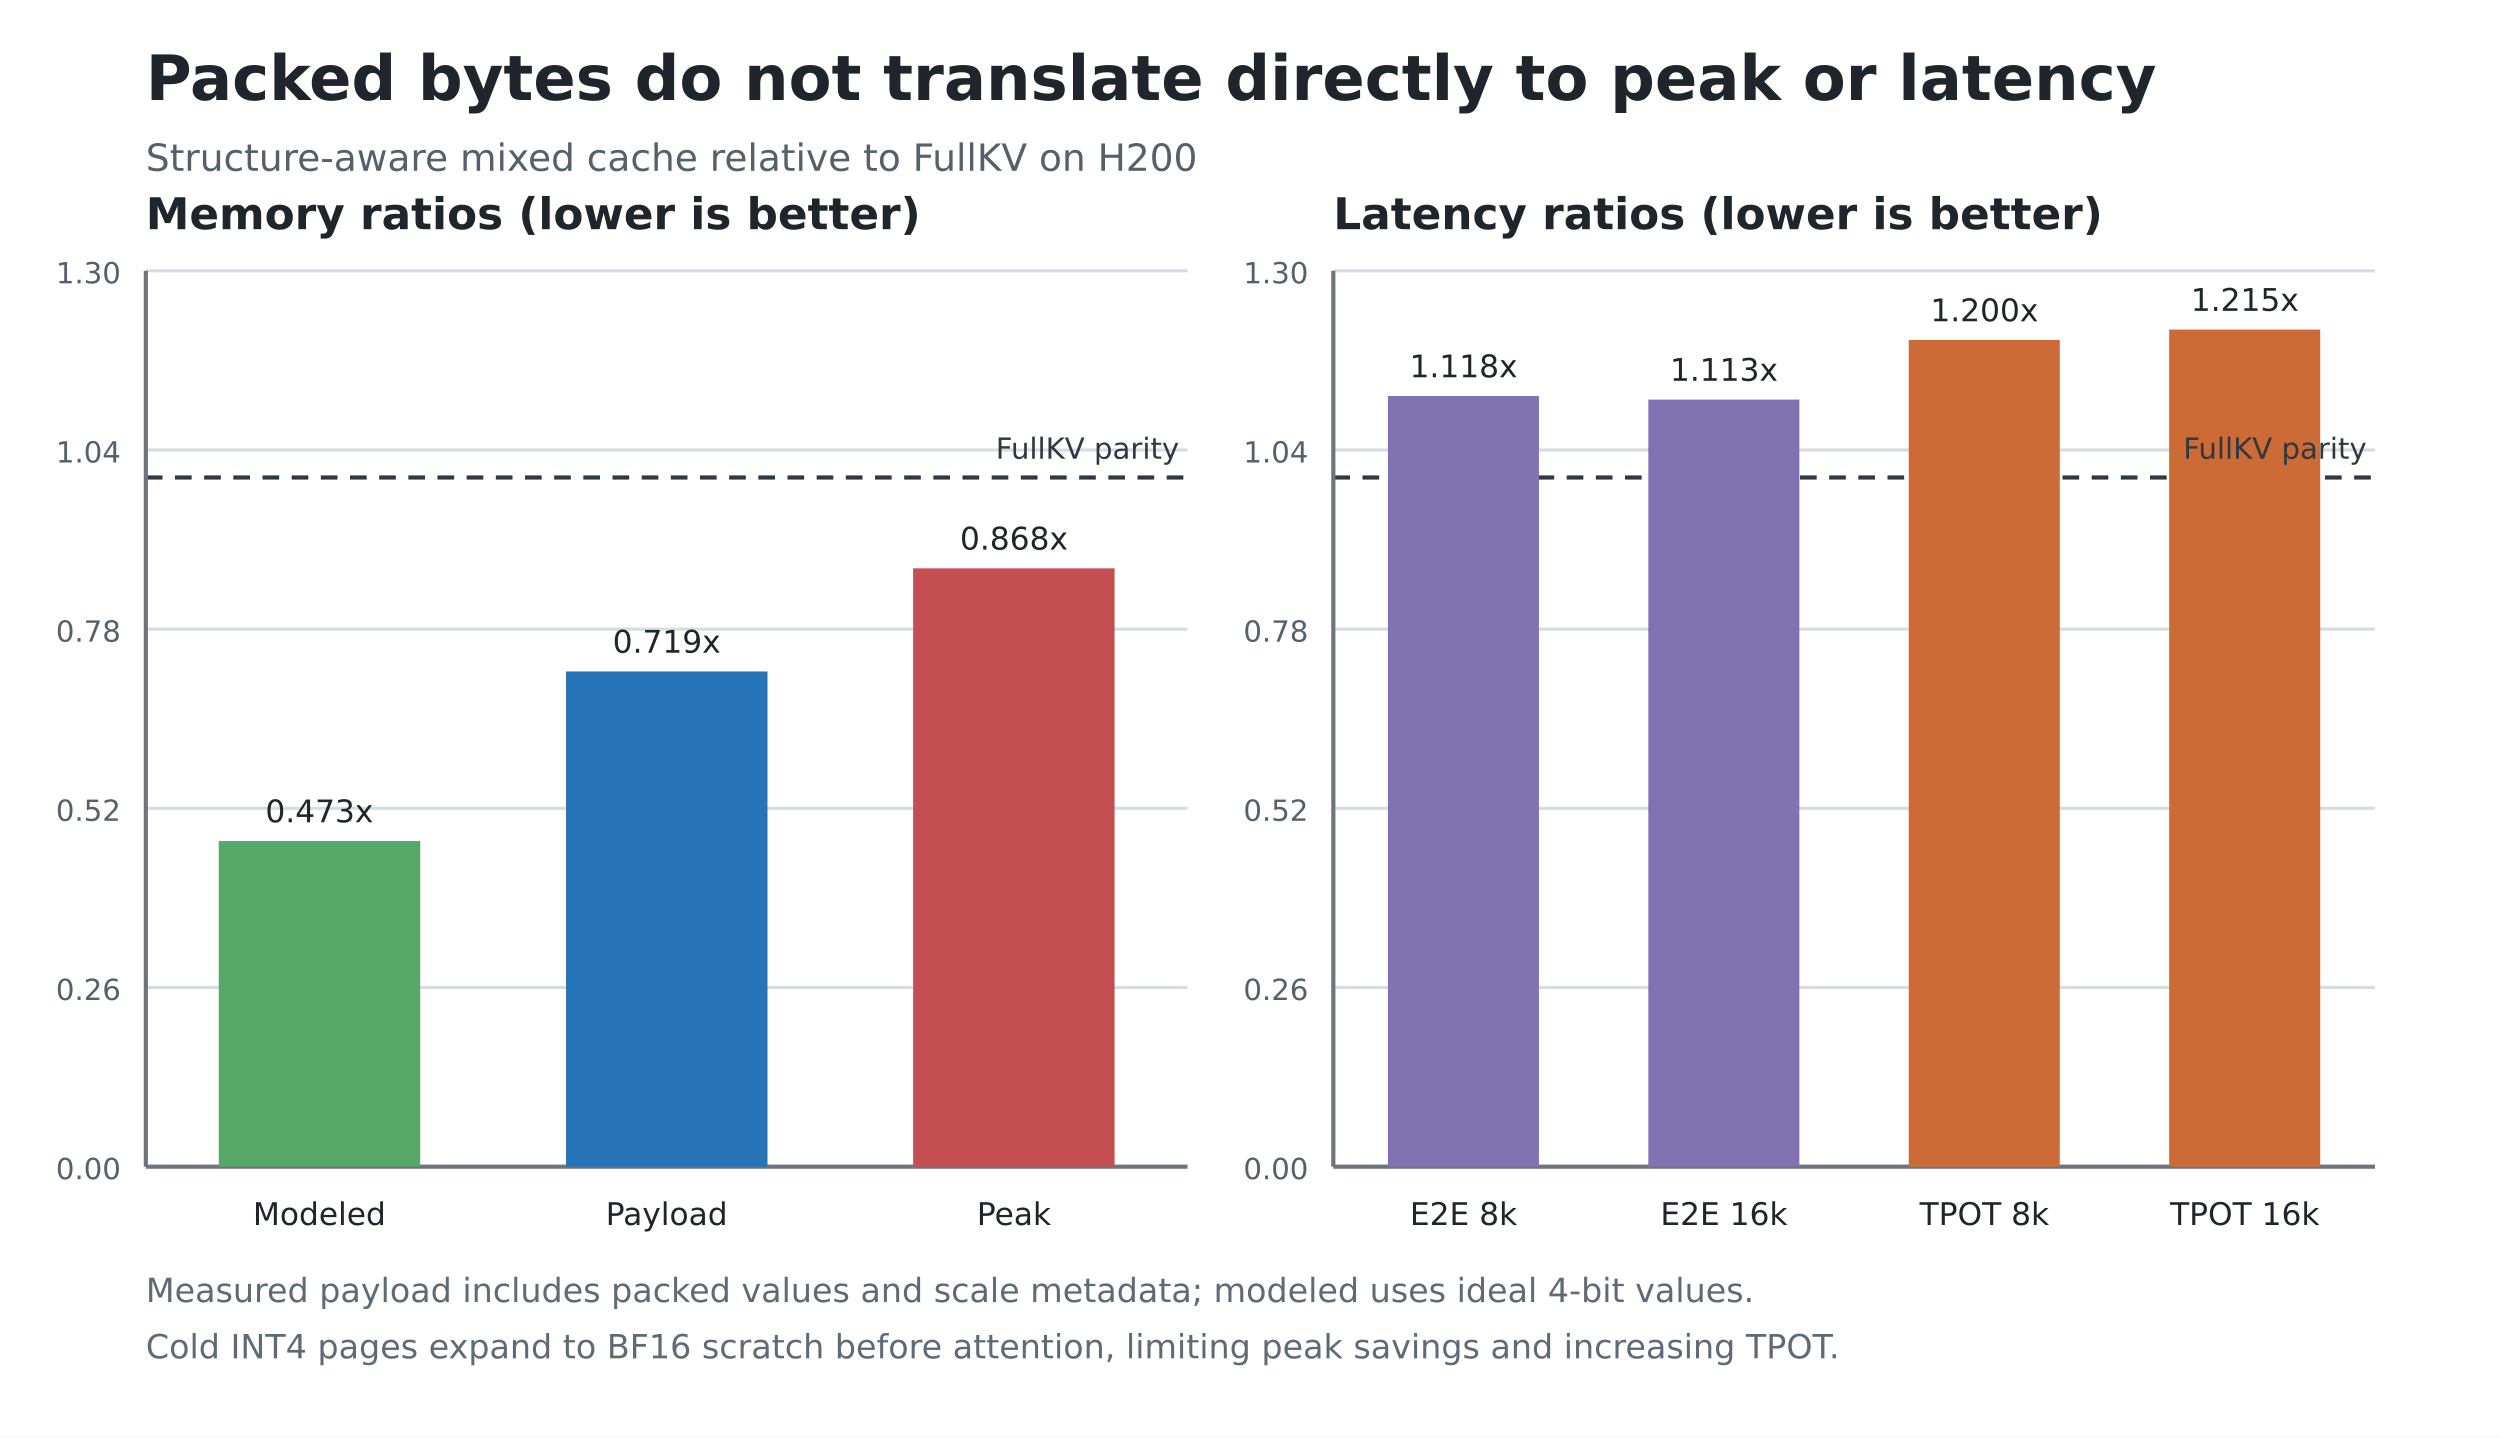
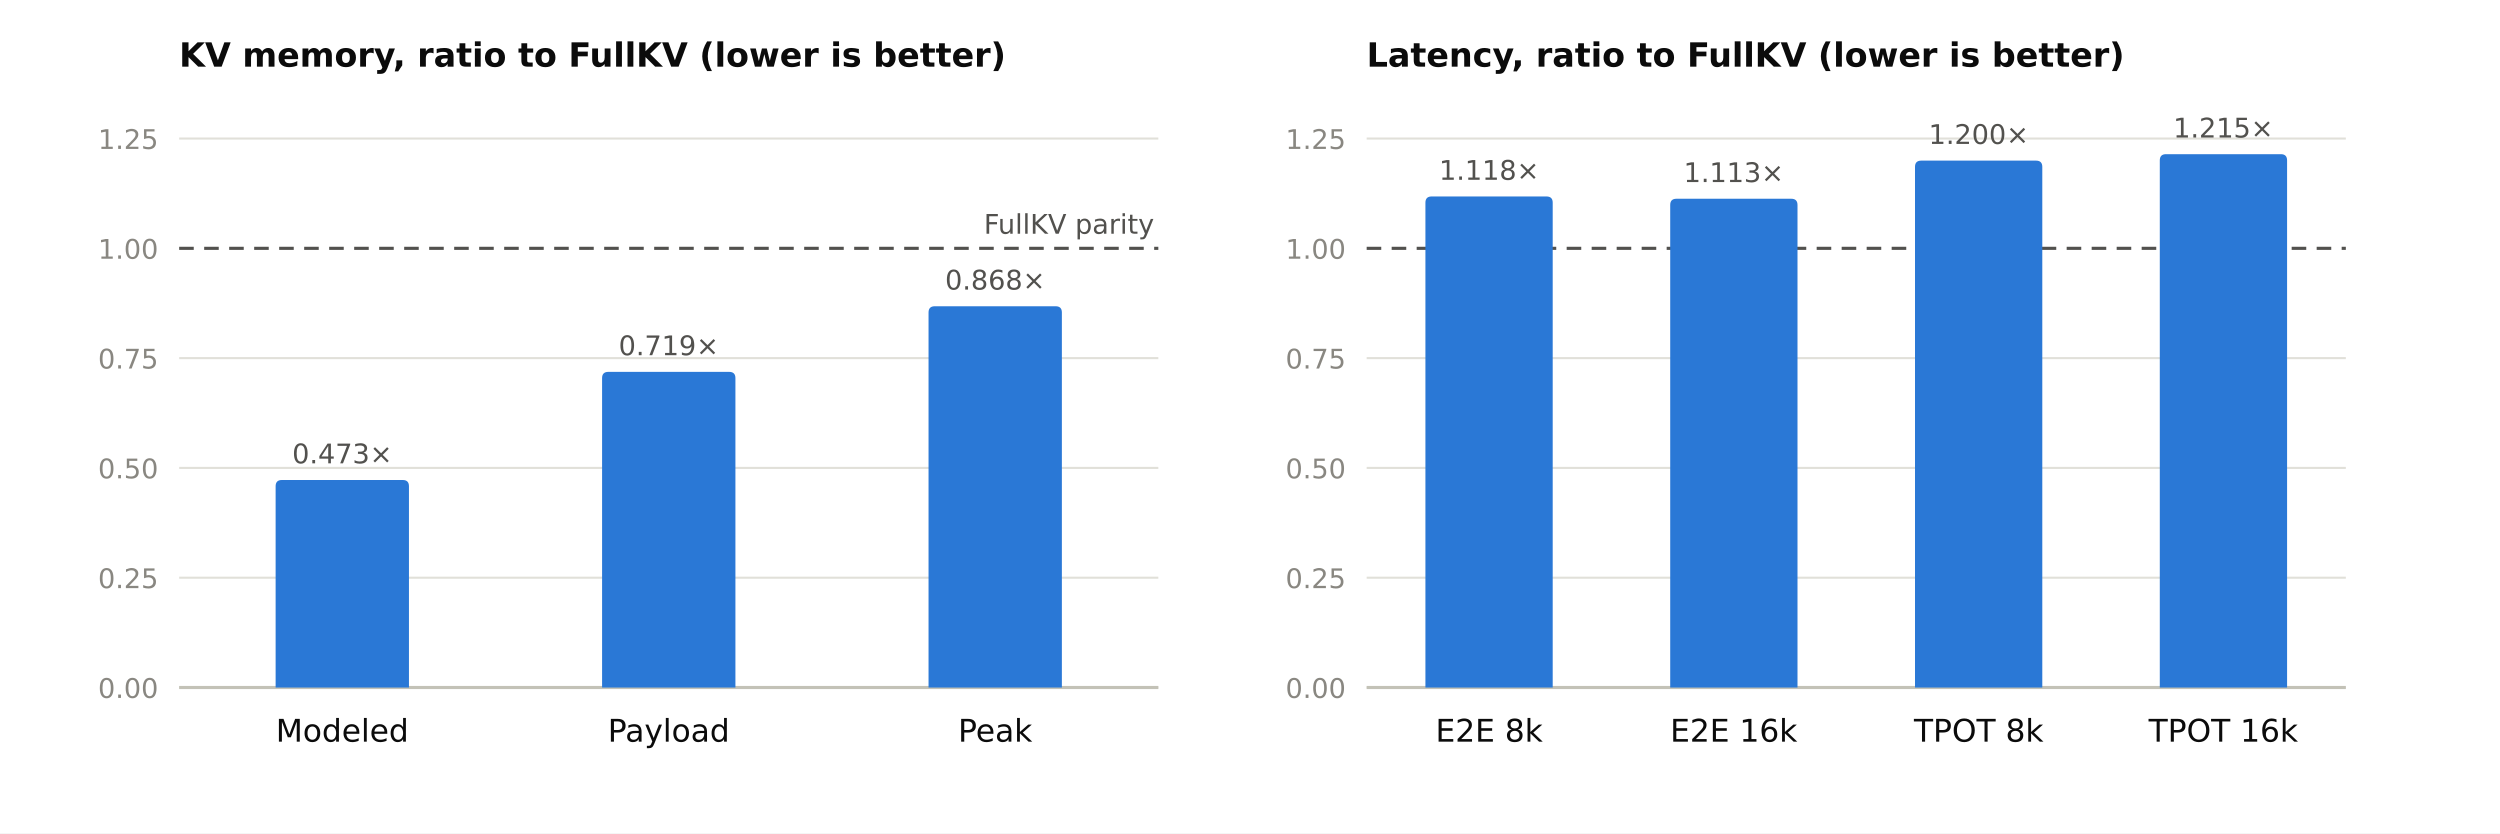
- <svg xmlns="http://www.w3.org/2000/svg" width="1200" height="690" viewBox="0 0 1200 690" role="img" aria-labelledby="title">
+ <svg xmlns="http://www.w3.org/2000/svg" width="1200" height="400" viewBox="0 0 1200 400" role="img" aria-labelledby="title">
  <defs>
    <marker id="arrowhead" markerWidth="10" markerHeight="7" refX="9" refY="3.5" orient="auto">
-       <polygon points="0 0, 10 3.5, 0 7" fill="#4E5964" />
+       <polygon points="0 0, 10 3.5, 0 7" fill="#52514E" />
    </marker>
  </defs>
-   <rect x="0.0" y="0.0" width="1200.0" height="690.0" fill="#FFFFFF" stroke="none" />
-   <text x="70.0" y="48.0" text-anchor="start" font-family="DejaVu Sans,Arial,sans-serif" font-size="30" font-weight="700" fill="#20252B">Packed bytes do not translate directly to peak or latency</text>
-   <text x="70.0" y="82.0" text-anchor="start" font-family="DejaVu Sans,Arial,sans-serif" font-size="18" font-weight="400" fill="#56606B">Structure-aware mixed cache relative to FullKV on H200</text>
-   <text x="70.0" y="110.0" text-anchor="start" font-family="DejaVu Sans,Arial,sans-serif" font-size="21" font-weight="700" fill="#20252B">Memory ratios (lower is better)</text>
-   <line x1="70.0" y1="560.0" x2="570.0" y2="560.0" stroke="#D7DCE1" stroke-width="1.5" />
-   <text x="58.0" y="566.0" text-anchor="end" font-family="DejaVu Sans,Arial,sans-serif" font-size="14" font-weight="400" fill="#56606B">0.00</text>
-   <line x1="70.0" y1="474.0" x2="570.0" y2="474.0" stroke="#D7DCE1" stroke-width="1.5" />
-   <text x="58.0" y="480.0" text-anchor="end" font-family="DejaVu Sans,Arial,sans-serif" font-size="14" font-weight="400" fill="#56606B">0.26</text>
-   <line x1="70.0" y1="388.0" x2="570.0" y2="388.0" stroke="#D7DCE1" stroke-width="1.5" />
-   <text x="58.0" y="394.0" text-anchor="end" font-family="DejaVu Sans,Arial,sans-serif" font-size="14" font-weight="400" fill="#56606B">0.52</text>
-   <line x1="70.0" y1="302.0" x2="570.0" y2="302.0" stroke="#D7DCE1" stroke-width="1.5" />
-   <text x="58.0" y="308.0" text-anchor="end" font-family="DejaVu Sans,Arial,sans-serif" font-size="14" font-weight="400" fill="#56606B">0.78</text>
-   <line x1="70.0" y1="216.0" x2="570.0" y2="216.0" stroke="#D7DCE1" stroke-width="1.5" />
-   <text x="58.0" y="222.0" text-anchor="end" font-family="DejaVu Sans,Arial,sans-serif" font-size="14" font-weight="400" fill="#56606B">1.04</text>
-   <line x1="70.0" y1="130.0" x2="570.0" y2="130.0" stroke="#D7DCE1" stroke-width="1.5" />
-   <text x="58.0" y="136.0" text-anchor="end" font-family="DejaVu Sans,Arial,sans-serif" font-size="14" font-weight="400" fill="#56606B">1.30</text>
-   <line x1="70.0" y1="229.2" x2="570.0" y2="229.2" stroke="#303840" stroke-width="2" stroke-dasharray="8 6" />
-   <line x1="70.0" y1="130.0" x2="70.0" y2="560.0" stroke="#6D747C" stroke-width="2" />
-   <line x1="70.0" y1="560.0" x2="570.0" y2="560.0" stroke="#6D747C" stroke-width="2" />
-   <rect x="105.0" y="403.7" width="96.7" height="156.3" fill="#55A868" stroke="none" />
-   <text x="153.3" y="394.7" text-anchor="middle" font-family="DejaVu Sans,Arial,sans-serif" font-size="15" font-weight="400" fill="#20252B">0.473x</text>
-   <text x="153.3" y="588.0" text-anchor="middle" font-family="DejaVu Sans,Arial,sans-serif" font-size="15" font-weight="400" fill="#20252B">Modeled</text>
-   <rect x="271.7" y="322.3" width="96.7" height="237.7" fill="#2673B8" stroke="none" />
-   <text x="320.0" y="313.3" text-anchor="middle" font-family="DejaVu Sans,Arial,sans-serif" font-size="15" font-weight="400" fill="#20252B">0.719x</text>
-   <text x="320.0" y="588.0" text-anchor="middle" font-family="DejaVu Sans,Arial,sans-serif" font-size="15" font-weight="400" fill="#20252B">Payload</text>
-   <rect x="438.3" y="272.8" width="96.7" height="287.2" fill="#C44E52" stroke="none" />
-   <text x="486.7" y="263.8" text-anchor="middle" font-family="DejaVu Sans,Arial,sans-serif" font-size="15" font-weight="400" fill="#20252B">0.868x</text>
-   <text x="486.7" y="588.0" text-anchor="middle" font-family="DejaVu Sans,Arial,sans-serif" font-size="15" font-weight="400" fill="#20252B">Peak</text>
-   <text x="566.0" y="220.2" text-anchor="end" font-family="DejaVu Sans,Arial,sans-serif" font-size="14" font-weight="400" fill="#303840">FullKV parity</text>
-   <text x="640.0" y="110.0" text-anchor="start" font-family="DejaVu Sans,Arial,sans-serif" font-size="21" font-weight="700" fill="#20252B">Latency ratios (lower is better)</text>
-   <line x1="640.0" y1="560.0" x2="1140.0" y2="560.0" stroke="#D7DCE1" stroke-width="1.5" />
-   <text x="628.0" y="566.0" text-anchor="end" font-family="DejaVu Sans,Arial,sans-serif" font-size="14" font-weight="400" fill="#56606B">0.00</text>
-   <line x1="640.0" y1="474.0" x2="1140.0" y2="474.0" stroke="#D7DCE1" stroke-width="1.5" />
-   <text x="628.0" y="480.0" text-anchor="end" font-family="DejaVu Sans,Arial,sans-serif" font-size="14" font-weight="400" fill="#56606B">0.26</text>
-   <line x1="640.0" y1="388.0" x2="1140.0" y2="388.0" stroke="#D7DCE1" stroke-width="1.5" />
-   <text x="628.0" y="394.0" text-anchor="end" font-family="DejaVu Sans,Arial,sans-serif" font-size="14" font-weight="400" fill="#56606B">0.52</text>
-   <line x1="640.0" y1="302.0" x2="1140.0" y2="302.0" stroke="#D7DCE1" stroke-width="1.5" />
-   <text x="628.0" y="308.0" text-anchor="end" font-family="DejaVu Sans,Arial,sans-serif" font-size="14" font-weight="400" fill="#56606B">0.78</text>
-   <line x1="640.0" y1="216.0" x2="1140.0" y2="216.0" stroke="#D7DCE1" stroke-width="1.5" />
-   <text x="628.0" y="222.0" text-anchor="end" font-family="DejaVu Sans,Arial,sans-serif" font-size="14" font-weight="400" fill="#56606B">1.04</text>
-   <line x1="640.0" y1="130.0" x2="1140.0" y2="130.0" stroke="#D7DCE1" stroke-width="1.5" />
-   <text x="628.0" y="136.0" text-anchor="end" font-family="DejaVu Sans,Arial,sans-serif" font-size="14" font-weight="400" fill="#56606B">1.30</text>
-   <line x1="640.0" y1="229.2" x2="1140.0" y2="229.2" stroke="#303840" stroke-width="2" stroke-dasharray="8 6" />
-   <line x1="640.0" y1="130.0" x2="640.0" y2="560.0" stroke="#6D747C" stroke-width="2" />
-   <line x1="640.0" y1="560.0" x2="1140.0" y2="560.0" stroke="#6D747C" stroke-width="2" />
-   <rect x="666.2" y="190.1" width="72.5" height="369.9" fill="#8172B2" stroke="none" />
-   <text x="702.5" y="181.1" text-anchor="middle" font-family="DejaVu Sans,Arial,sans-serif" font-size="15" font-weight="400" fill="#20252B">1.118x</text>
-   <text x="702.5" y="588.0" text-anchor="middle" font-family="DejaVu Sans,Arial,sans-serif" font-size="15" font-weight="400" fill="#20252B">E2E 8k</text>
-   <rect x="791.2" y="191.8" width="72.5" height="368.2" fill="#8172B2" stroke="none" />
-   <text x="827.5" y="182.8" text-anchor="middle" font-family="DejaVu Sans,Arial,sans-serif" font-size="15" font-weight="400" fill="#20252B">1.113x</text>
-   <text x="827.5" y="588.0" text-anchor="middle" font-family="DejaVu Sans,Arial,sans-serif" font-size="15" font-weight="400" fill="#20252B">E2E 16k</text>
-   <rect x="916.2" y="163.2" width="72.5" height="396.8" fill="#CC6B35" stroke="none" />
-   <text x="952.5" y="154.2" text-anchor="middle" font-family="DejaVu Sans,Arial,sans-serif" font-size="15" font-weight="400" fill="#20252B">1.200x</text>
-   <text x="952.5" y="588.0" text-anchor="middle" font-family="DejaVu Sans,Arial,sans-serif" font-size="15" font-weight="400" fill="#20252B">TPOT 8k</text>
-   <rect x="1041.2" y="158.2" width="72.5" height="401.8" fill="#CC6B35" stroke="none" />
-   <text x="1077.5" y="149.2" text-anchor="middle" font-family="DejaVu Sans,Arial,sans-serif" font-size="15" font-weight="400" fill="#20252B">1.215x</text>
-   <text x="1077.5" y="588.0" text-anchor="middle" font-family="DejaVu Sans,Arial,sans-serif" font-size="15" font-weight="400" fill="#20252B">TPOT 16k</text>
-   <text x="1136.0" y="220.2" text-anchor="end" font-family="DejaVu Sans,Arial,sans-serif" font-size="14" font-weight="400" fill="#303840">FullKV parity</text>
-   <text x="70.0" y="625.0" text-anchor="start" font-family="DejaVu Sans,Arial,sans-serif" font-size="16" font-weight="400" fill="#606A75">Measured payload includes packed values and scale metadata; modeled uses ideal 4-bit values.</text>
-   <text x="70.0" y="652.0" text-anchor="start" font-family="DejaVu Sans,Arial,sans-serif" font-size="16" font-weight="400" fill="#606A75">Cold INT4 pages expand to BF16 scratch before attention, limiting peak savings and increasing TPOT.</text>
+   <rect x="0.0" y="0.0" width="1200.0" height="400.0" fill="#FFFFFF" stroke="none" stroke-width="1" />
+   <text x="86.0" y="32.0" text-anchor="start" font-family="DejaVu Sans,Arial,sans-serif" font-size="16" font-weight="600" fill="#0B0B0B">KV memory, ratio to FullKV (lower is better)</text>
+   <line x1="86.0" y1="330.0" x2="556.0" y2="330.0" stroke="#E1E0D9" stroke-width="1.0" />
+   <text x="76.0" y="335.0" text-anchor="end" font-family="DejaVu Sans,Arial,sans-serif" font-size="13" font-weight="400" fill="#898781">0.00</text>
+   <line x1="86.0" y1="277.3" x2="556.0" y2="277.3" stroke="#E1E0D9" stroke-width="1.0" />
+   <text x="76.0" y="282.3" text-anchor="end" font-family="DejaVu Sans,Arial,sans-serif" font-size="13" font-weight="400" fill="#898781">0.25</text>
+   <line x1="86.0" y1="224.6" x2="556.0" y2="224.6" stroke="#E1E0D9" stroke-width="1.0" />
+   <text x="76.0" y="229.6" text-anchor="end" font-family="DejaVu Sans,Arial,sans-serif" font-size="13" font-weight="400" fill="#898781">0.50</text>
+   <line x1="86.0" y1="171.9" x2="556.0" y2="171.9" stroke="#E1E0D9" stroke-width="1.0" />
+   <text x="76.0" y="176.9" text-anchor="end" font-family="DejaVu Sans,Arial,sans-serif" font-size="13" font-weight="400" fill="#898781">0.75</text>
+   <line x1="86.0" y1="66.5" x2="556.0" y2="66.5" stroke="#E1E0D9" stroke-width="1.0" />
+   <text x="76.0" y="71.5" text-anchor="end" font-family="DejaVu Sans,Arial,sans-serif" font-size="13" font-weight="400" fill="#898781">1.25</text>
+   <line x1="86.0" y1="119.2" x2="556.0" y2="119.2" stroke="#52514E" stroke-width="1.5" stroke-dasharray="7 5" />
+   <text x="554.0" y="112.2" text-anchor="end" font-family="DejaVu Sans,Arial,sans-serif" font-size="13" font-weight="400" fill="#52514E">FullKV parity</text>
+   <text x="76.0" y="124.2" text-anchor="end" font-family="DejaVu Sans,Arial,sans-serif" font-size="13" font-weight="400" fill="#898781">1.00</text>
+   <line x1="86.0" y1="330.0" x2="556.0" y2="330.0" stroke="#C3C2B7" stroke-width="1.5" />
+   <path d="M132.3,330.0 L132.3,233.4 Q132.3,230.4 135.3,230.4 L193.3,230.4 Q196.3,230.4 196.3,233.4 L196.3,330.0 Z" fill="#2A78D6" />
+   <text x="164.3" y="222.4" text-anchor="middle" font-family="DejaVu Sans,Arial,sans-serif" font-size="13" font-weight="400" fill="#52514E">0.473×</text>
+   <text x="164.3" y="356.0" text-anchor="middle" font-family="DejaVu Sans,Arial,sans-serif" font-size="15" font-weight="400" fill="#0B0B0B">Modeled</text>
+   <path d="M289.0,330.0 L289.0,181.5 Q289.0,178.5 292.0,178.5 L350.0,178.5 Q353.0,178.5 353.0,181.5 L353.0,330.0 Z" fill="#2A78D6" />
+   <text x="321.0" y="170.5" text-anchor="middle" font-family="DejaVu Sans,Arial,sans-serif" font-size="13" font-weight="400" fill="#52514E">0.719×</text>
+   <text x="321.0" y="356.0" text-anchor="middle" font-family="DejaVu Sans,Arial,sans-serif" font-size="15" font-weight="400" fill="#0B0B0B">Payload</text>
+   <path d="M445.7,330.0 L445.7,150.0 Q445.7,147.0 448.7,147.0 L506.7,147.0 Q509.7,147.0 509.7,150.0 L509.7,330.0 Z" fill="#2A78D6" />
+   <text x="477.7" y="139.0" text-anchor="middle" font-family="DejaVu Sans,Arial,sans-serif" font-size="13" font-weight="400" fill="#52514E">0.868×</text>
+   <text x="477.7" y="356.0" text-anchor="middle" font-family="DejaVu Sans,Arial,sans-serif" font-size="15" font-weight="400" fill="#0B0B0B">Peak</text>
+   <text x="656.0" y="32.0" text-anchor="start" font-family="DejaVu Sans,Arial,sans-serif" font-size="16" font-weight="600" fill="#0B0B0B">Latency, ratio to FullKV (lower is better)</text>
+   <line x1="656.0" y1="330.0" x2="1126.0" y2="330.0" stroke="#E1E0D9" stroke-width="1.0" />
+   <text x="646.0" y="335.0" text-anchor="end" font-family="DejaVu Sans,Arial,sans-serif" font-size="13" font-weight="400" fill="#898781">0.00</text>
+   <line x1="656.0" y1="277.3" x2="1126.0" y2="277.3" stroke="#E1E0D9" stroke-width="1.0" />
+   <text x="646.0" y="282.3" text-anchor="end" font-family="DejaVu Sans,Arial,sans-serif" font-size="13" font-weight="400" fill="#898781">0.25</text>
+   <line x1="656.0" y1="224.6" x2="1126.0" y2="224.6" stroke="#E1E0D9" stroke-width="1.0" />
+   <text x="646.0" y="229.6" text-anchor="end" font-family="DejaVu Sans,Arial,sans-serif" font-size="13" font-weight="400" fill="#898781">0.50</text>
+   <line x1="656.0" y1="171.9" x2="1126.0" y2="171.9" stroke="#E1E0D9" stroke-width="1.0" />
+   <text x="646.0" y="176.9" text-anchor="end" font-family="DejaVu Sans,Arial,sans-serif" font-size="13" font-weight="400" fill="#898781">0.75</text>
+   <line x1="656.0" y1="66.5" x2="1126.0" y2="66.5" stroke="#E1E0D9" stroke-width="1.0" />
+   <text x="646.0" y="71.5" text-anchor="end" font-family="DejaVu Sans,Arial,sans-serif" font-size="13" font-weight="400" fill="#898781">1.25</text>
+   <line x1="656.0" y1="119.2" x2="1126.0" y2="119.2" stroke="#52514E" stroke-width="1.5" stroke-dasharray="7 5" />
+   <text x="646.0" y="124.2" text-anchor="end" font-family="DejaVu Sans,Arial,sans-serif" font-size="13" font-weight="400" fill="#898781">1.00</text>
+   <line x1="656.0" y1="330.0" x2="1126.0" y2="330.0" stroke="#C3C2B7" stroke-width="1.5" />
+   <path d="M684.2,330.0 L684.2,97.3 Q684.2,94.3 687.2,94.3 L742.3,94.3 Q745.3,94.3 745.3,97.3 L745.3,330.0 Z" fill="#2A78D6" />
+   <text x="714.8" y="86.3" text-anchor="middle" font-family="DejaVu Sans,Arial,sans-serif" font-size="13" font-weight="400" fill="#52514E">1.118×</text>
+   <text x="714.8" y="356.0" text-anchor="middle" font-family="DejaVu Sans,Arial,sans-serif" font-size="15" font-weight="400" fill="#0B0B0B">E2E 8k</text>
+   <path d="M801.7,330.0 L801.7,98.4 Q801.7,95.4 804.7,95.4 L859.8,95.4 Q862.8,95.4 862.8,98.4 L862.8,330.0 Z" fill="#2A78D6" />
+   <text x="832.2" y="87.4" text-anchor="middle" font-family="DejaVu Sans,Arial,sans-serif" font-size="13" font-weight="400" fill="#52514E">1.113×</text>
+   <text x="832.2" y="356.0" text-anchor="middle" font-family="DejaVu Sans,Arial,sans-serif" font-size="15" font-weight="400" fill="#0B0B0B">E2E 16k</text>
+   <path d="M919.2,330.0 L919.2,80.1 Q919.2,77.1 922.2,77.1 L977.3,77.1 Q980.3,77.1 980.3,80.1 L980.3,330.0 Z" fill="#2A78D6" />
+   <text x="949.8" y="69.1" text-anchor="middle" font-family="DejaVu Sans,Arial,sans-serif" font-size="13" font-weight="400" fill="#52514E">1.200×</text>
+   <text x="949.8" y="356.0" text-anchor="middle" font-family="DejaVu Sans,Arial,sans-serif" font-size="15" font-weight="400" fill="#0B0B0B">TPOT 8k</text>
+   <path d="M1036.7,330.0 L1036.7,77.0 Q1036.7,74.0 1039.7,74.0 L1094.8,74.0 Q1097.8,74.0 1097.8,77.0 L1097.8,330.0 Z" fill="#2A78D6" />
+   <text x="1067.2" y="66.0" text-anchor="middle" font-family="DejaVu Sans,Arial,sans-serif" font-size="13" font-weight="400" fill="#52514E">1.215×</text>
+   <text x="1067.2" y="356.0" text-anchor="middle" font-family="DejaVu Sans,Arial,sans-serif" font-size="15" font-weight="400" fill="#0B0B0B">TPOT 16k</text>
</svg>
